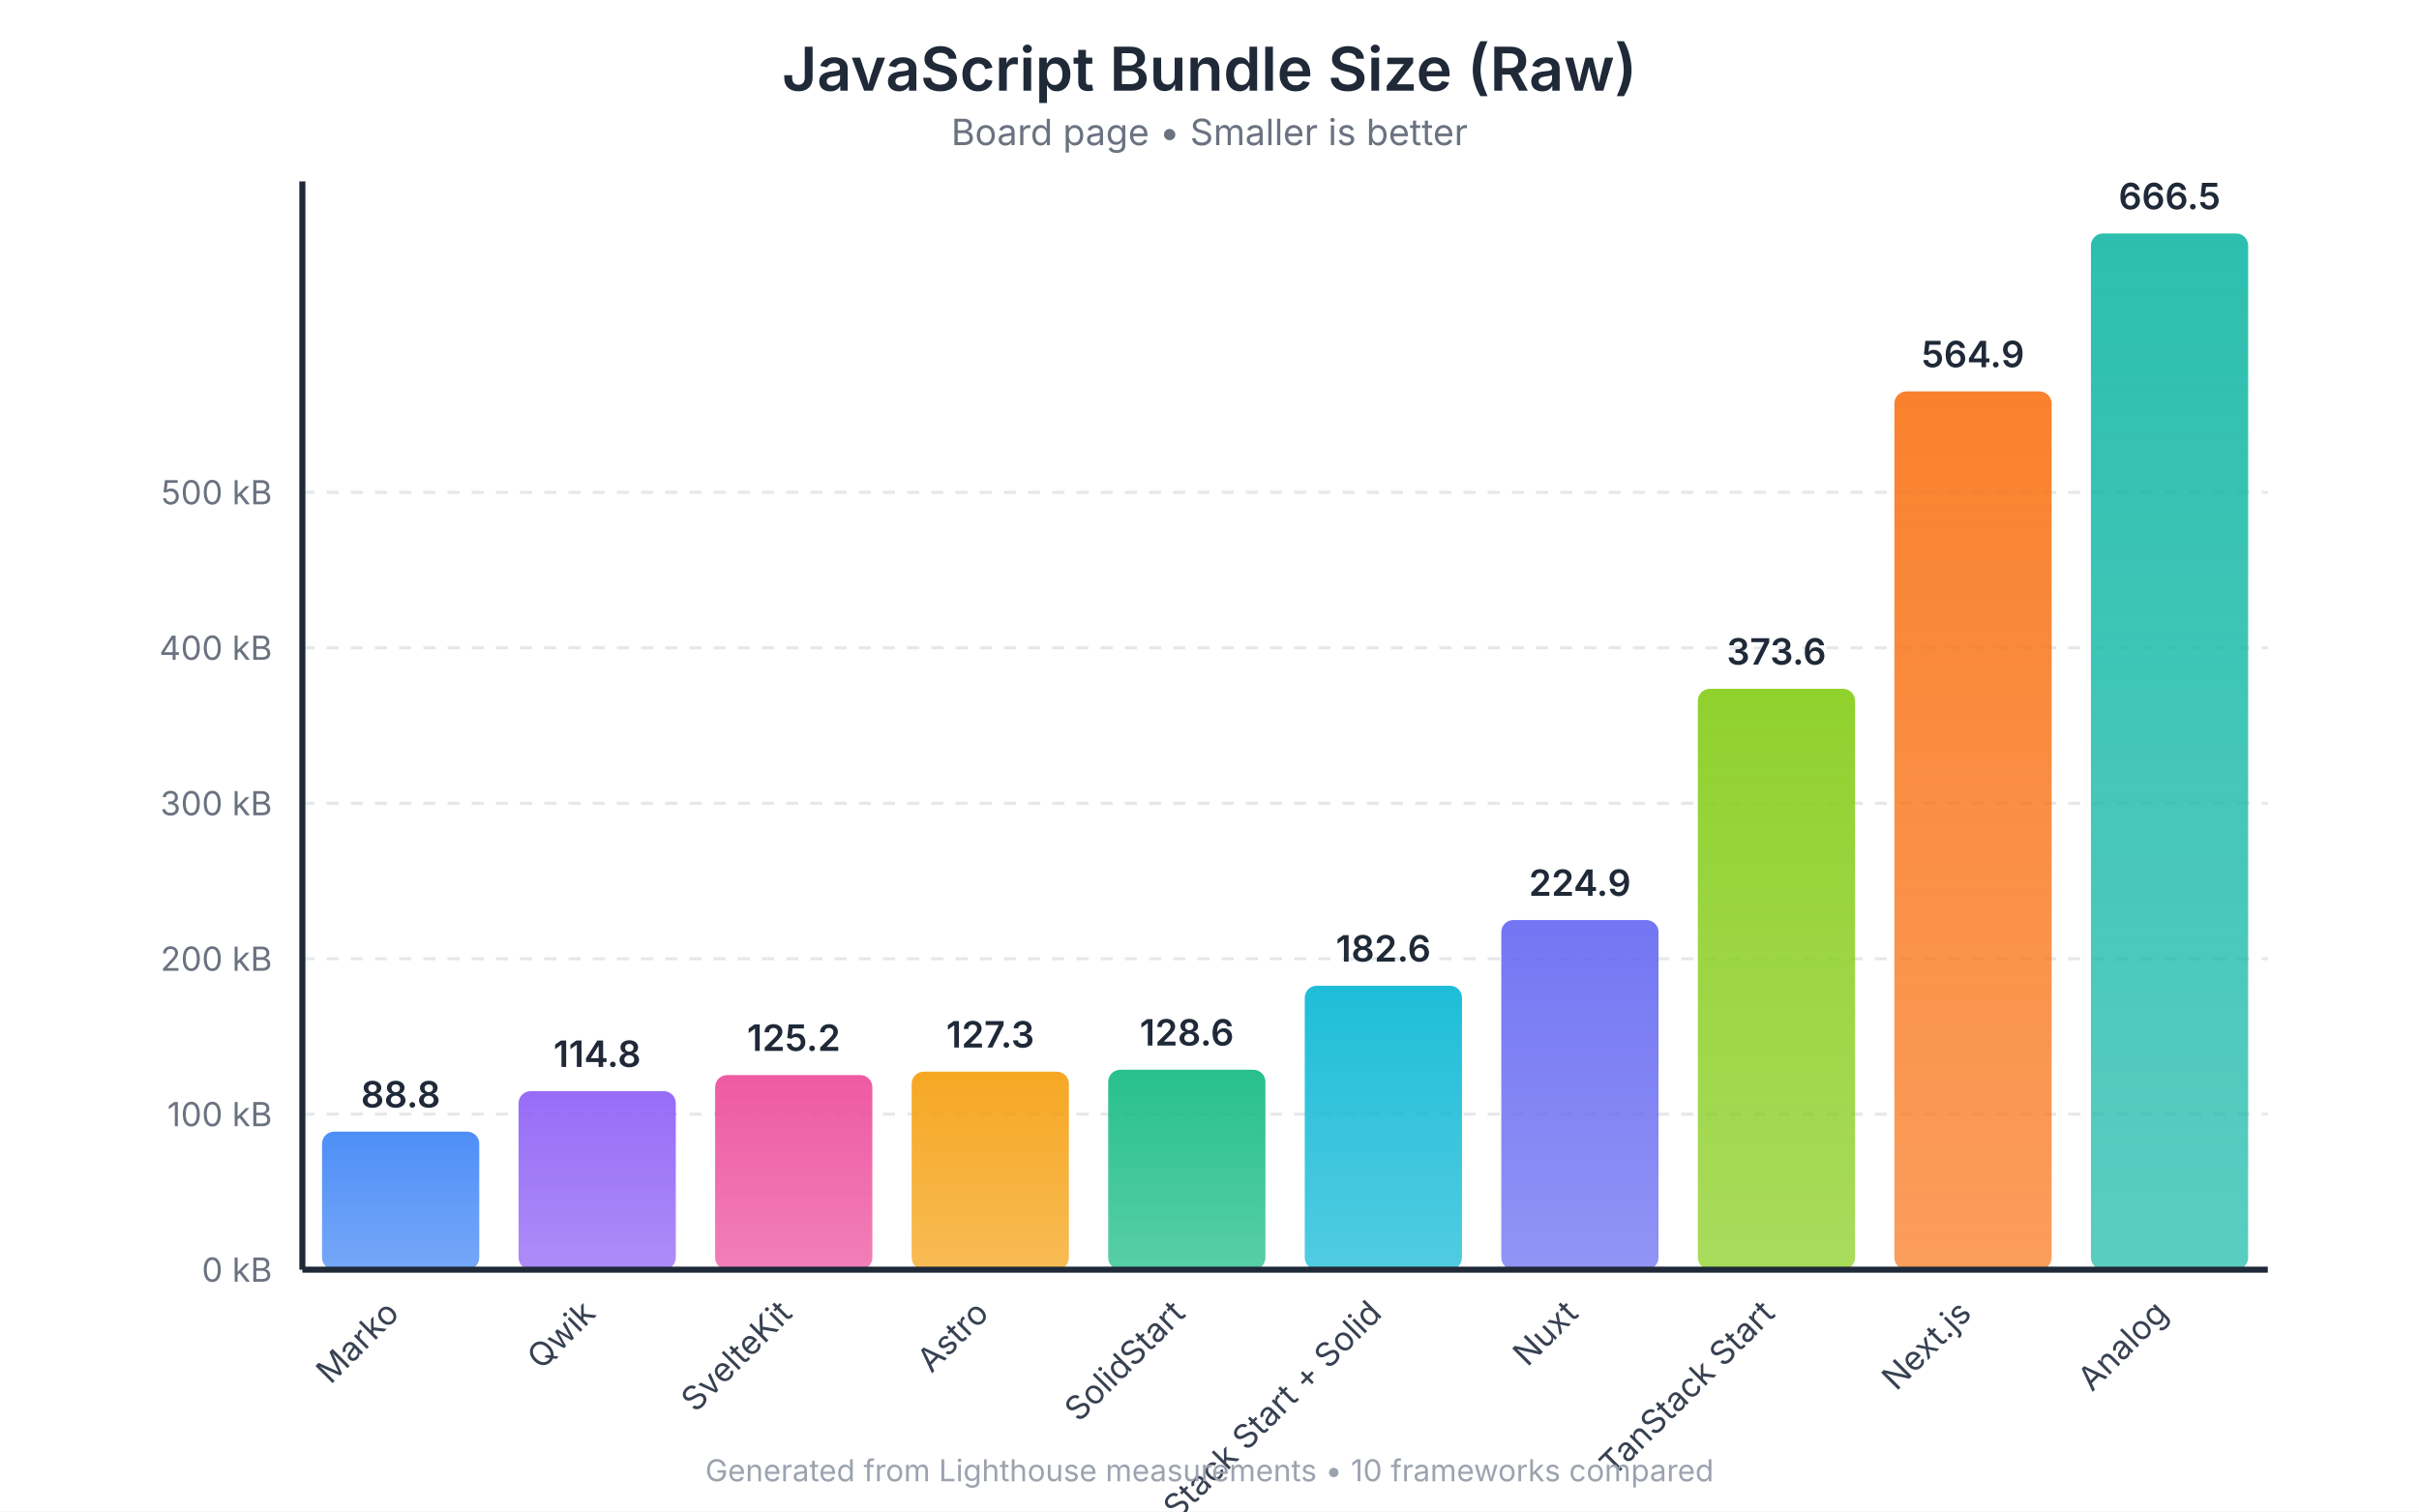
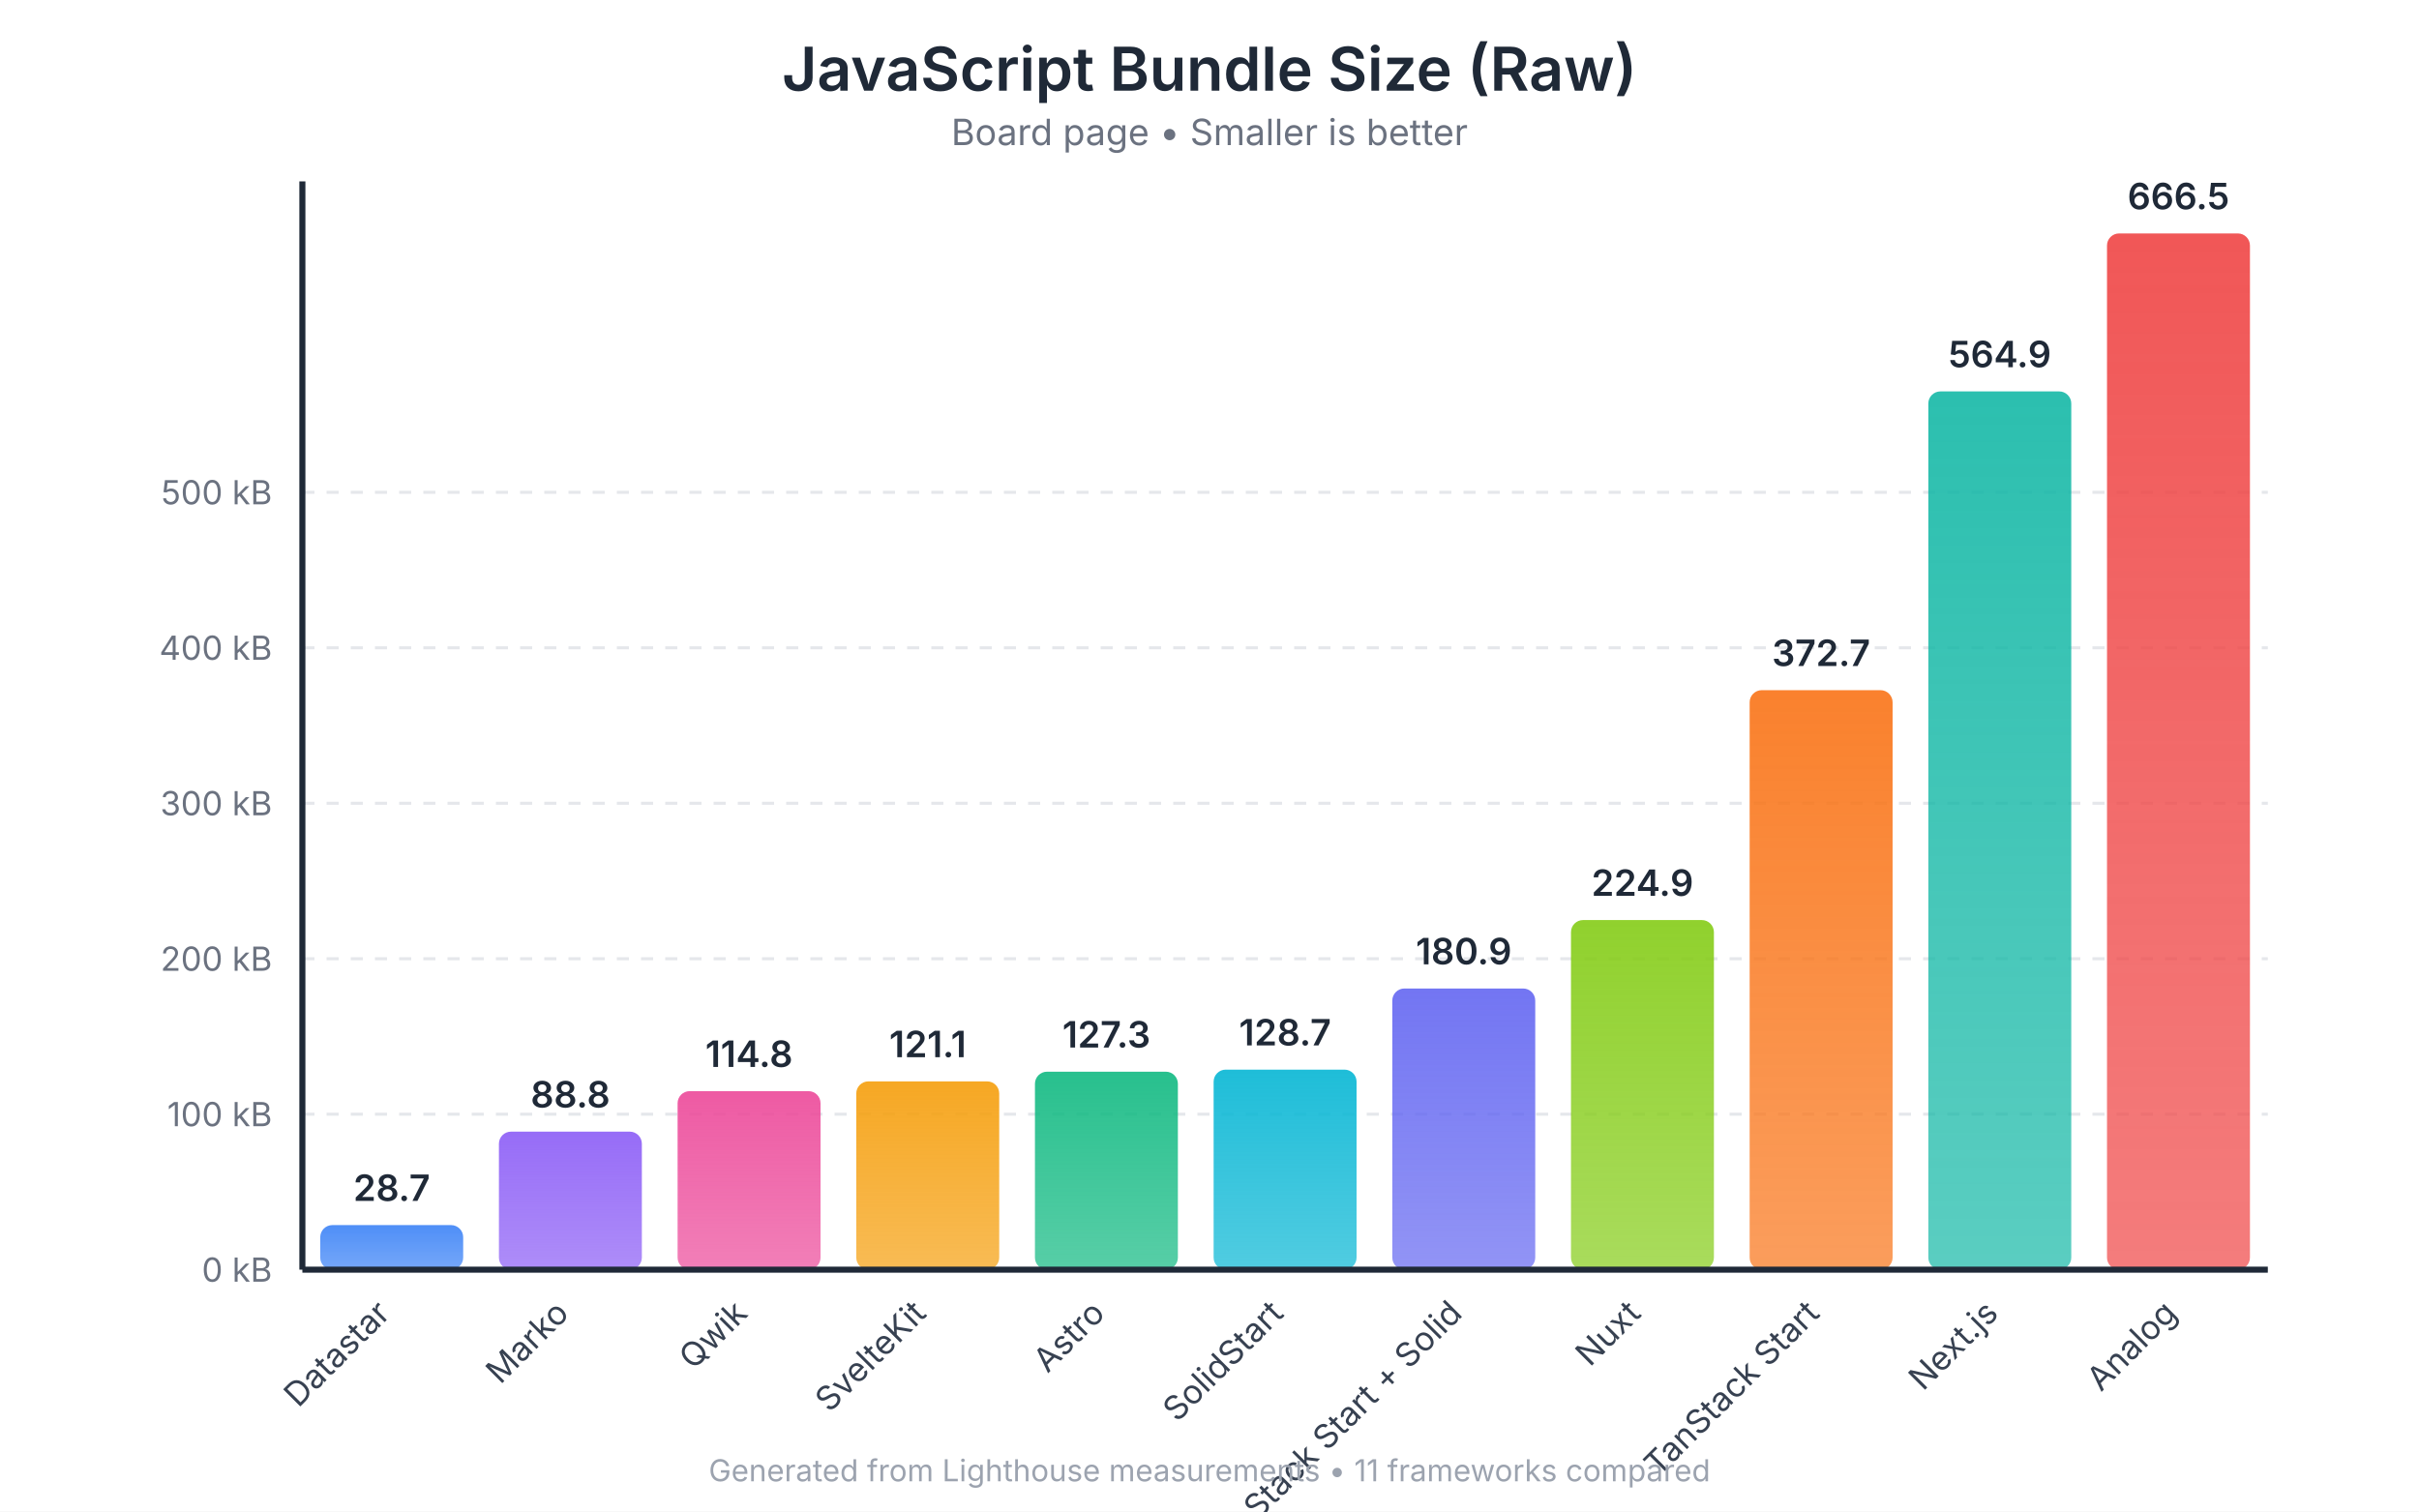
<svg xmlns="http://www.w3.org/2000/svg" viewBox="0 0 800 500" font-family="system-ui, -apple-system, sans-serif">
  <rect width="800" height="500" fill="#ffffff" />
  <text x="400.0" y="30" text-anchor="middle" font-size="20" font-weight="600" fill="#1f2937">
    JavaScript Bundle Size (Raw)
  </text>
  <text x="400.0" y="48" text-anchor="middle" font-size="12" fill="#6b7280">
    Board page • Smaller is better
  </text>
  <g transform="translate(100, 60)">
    <line x1="0" y1="360.0" x2="650" y2="360.0" stroke="#e5e7eb" stroke-width="1" stroke-dasharray="4,4" />
    <text x="-10" y="360.0" text-anchor="end" dominant-baseline="middle" font-size="11" fill="#6b7280">0 kB</text>
    <line x1="0" y1="308.571" x2="650" y2="308.571" stroke="#e5e7eb" stroke-width="1" stroke-dasharray="4,4" />
    <text x="-10" y="308.571" text-anchor="end" dominant-baseline="middle" font-size="11" fill="#6b7280">100 kB</text>
    <line x1="0" y1="257.143" x2="650" y2="257.143" stroke="#e5e7eb" stroke-width="1" stroke-dasharray="4,4" />
    <text x="-10" y="257.143" text-anchor="end" dominant-baseline="middle" font-size="11" fill="#6b7280">200 kB</text>
    <line x1="0" y1="205.714" x2="650" y2="205.714" stroke="#e5e7eb" stroke-width="1" stroke-dasharray="4,4" />
    <text x="-10" y="205.714" text-anchor="end" dominant-baseline="middle" font-size="11" fill="#6b7280">300 kB</text>
    <line x1="0" y1="154.286" x2="650" y2="154.286" stroke="#e5e7eb" stroke-width="1" stroke-dasharray="4,4" />
    <text x="-10" y="154.286" text-anchor="end" dominant-baseline="middle" font-size="11" fill="#6b7280">400 kB</text>
    <line x1="0" y1="102.857" x2="650" y2="102.857" stroke="#e5e7eb" stroke-width="1" stroke-dasharray="4,4" />
    <text x="-10" y="102.857" text-anchor="end" dominant-baseline="middle" font-size="11" fill="#6b7280">500 kB</text>
    <defs>
      <linearGradient id="grad0" x1="0%" y1="0%" x2="0%" y2="100%">
        <stop offset="0%" style="stop-color:#3b82f6;stop-opacity:0.9" />
        <stop offset="100%" style="stop-color:#3b82f6;stop-opacity:0.7" />
      </linearGradient>
    </defs>
-     <rect x="6.5" y="314.339" width="52.0" height="45.661" fill="url(#grad0)" rx="4" />
-     <text x="32.5" y="306.339" text-anchor="middle" font-size="12" font-weight="600" fill="#1f2937">88.8</text>
-     <text x="32.5" y="375" text-anchor="end" font-size="11" fill="#374151" transform="rotate(-45, 32.5, 375)">Marko</text>
+     <rect x="5.909" y="345.254" width="47.273" height="14.746" fill="url(#grad0)" rx="4" />
+     <text x="29.545" y="337.254" text-anchor="middle" font-size="12" font-weight="600" fill="#1f2937">28.7</text>
+     <text x="29.545" y="375" text-anchor="end" font-size="11" fill="#374151" transform="rotate(-45, 29.54545, 375)">Datastar</text>
    <defs>
      <linearGradient id="grad1" x1="0%" y1="0%" x2="0%" y2="100%">
        <stop offset="0%" style="stop-color:#8b5cf6;stop-opacity:0.9" />
        <stop offset="100%" style="stop-color:#8b5cf6;stop-opacity:0.7" />
      </linearGradient>
    </defs>
-     <rect x="71.5" y="300.939" width="52.0" height="59.061" fill="url(#grad1)" rx="4" />
-     <text x="97.5" y="292.939" text-anchor="middle" font-size="12" font-weight="600" fill="#1f2937">114.8</text>
-     <text x="97.5" y="375" text-anchor="end" font-size="11" fill="#374151" transform="rotate(-45, 97.5, 375)">Qwik</text>
+     <rect x="65.0" y="314.339" width="47.273" height="45.661" fill="url(#grad1)" rx="4" />
+     <text x="88.636" y="306.339" text-anchor="middle" font-size="12" font-weight="600" fill="#1f2937">88.8</text>
+     <text x="88.636" y="375" text-anchor="end" font-size="11" fill="#374151" transform="rotate(-45, 88.63636, 375)">Marko</text>
    <defs>
      <linearGradient id="grad2" x1="0%" y1="0%" x2="0%" y2="100%">
        <stop offset="0%" style="stop-color:#ec4899;stop-opacity:0.9" />
        <stop offset="100%" style="stop-color:#ec4899;stop-opacity:0.7" />
      </linearGradient>
    </defs>
-     <rect x="136.5" y="295.618" width="52.0" height="64.382" fill="url(#grad2)" rx="4" />
-     <text x="162.5" y="287.618" text-anchor="middle" font-size="12" font-weight="600" fill="#1f2937">125.2</text>
-     <text x="162.5" y="375" text-anchor="end" font-size="11" fill="#374151" transform="rotate(-45, 162.5, 375)">SvelteKit</text>
+     <rect x="124.091" y="300.939" width="47.273" height="59.061" fill="url(#grad2)" rx="4" />
+     <text x="147.727" y="292.939" text-anchor="middle" font-size="12" font-weight="600" fill="#1f2937">114.8</text>
+     <text x="147.727" y="375" text-anchor="end" font-size="11" fill="#374151" transform="rotate(-45, 147.7273, 375)">Qwik</text>
    <defs>
      <linearGradient id="grad3" x1="0%" y1="0%" x2="0%" y2="100%">
        <stop offset="0%" style="stop-color:#f59e0b;stop-opacity:0.9" />
        <stop offset="100%" style="stop-color:#f59e0b;stop-opacity:0.7" />
      </linearGradient>
    </defs>
-     <rect x="201.5" y="294.506" width="52.0" height="65.494" fill="url(#grad3)" rx="4" />
-     <text x="227.5" y="286.506" text-anchor="middle" font-size="12" font-weight="600" fill="#1f2937">127.3</text>
-     <text x="227.5" y="375" text-anchor="end" font-size="11" fill="#374151" transform="rotate(-45, 227.5, 375)">Astro</text>
+     <rect x="183.182" y="297.712" width="47.273" height="62.288" fill="url(#grad3)" rx="4" />
+     <text x="206.818" y="289.712" text-anchor="middle" font-size="12" font-weight="600" fill="#1f2937">121.1</text>
+     <text x="206.818" y="375" text-anchor="end" font-size="11" fill="#374151" transform="rotate(-45, 206.8182, 375)">SvelteKit</text>
    <defs>
      <linearGradient id="grad4" x1="0%" y1="0%" x2="0%" y2="100%">
        <stop offset="0%" style="stop-color:#10b981;stop-opacity:0.9" />
        <stop offset="100%" style="stop-color:#10b981;stop-opacity:0.7" />
      </linearGradient>
    </defs>
-     <rect x="266.5" y="293.86" width="52.0" height="66.14" fill="url(#grad4)" rx="4" />
-     <text x="292.5" y="285.86" text-anchor="middle" font-size="12" font-weight="600" fill="#1f2937">128.6</text>
-     <text x="292.5" y="375" text-anchor="end" font-size="11" fill="#374151" transform="rotate(-45, 292.5, 375)">SolidStart</text>
+     <rect x="242.273" y="294.508" width="47.273" height="65.492" fill="url(#grad4)" rx="4" />
+     <text x="265.909" y="286.508" text-anchor="middle" font-size="12" font-weight="600" fill="#1f2937">127.3</text>
+     <text x="265.909" y="375" text-anchor="end" font-size="11" fill="#374151" transform="rotate(-45, 265.9091, 375)">Astro</text>
    <defs>
      <linearGradient id="grad5" x1="0%" y1="0%" x2="0%" y2="100%">
        <stop offset="0%" style="stop-color:#06b6d4;stop-opacity:0.9" />
        <stop offset="100%" style="stop-color:#06b6d4;stop-opacity:0.7" />
      </linearGradient>
    </defs>
-     <rect x="331.5" y="266.071" width="52.0" height="93.929" fill="url(#grad5)" rx="4" />
-     <text x="357.5" y="258.071" text-anchor="middle" font-size="12" font-weight="600" fill="#1f2937">182.6</text>
-     <text x="357.5" y="375" text-anchor="end" font-size="11" fill="#374151" transform="rotate(-45, 357.5, 375)">TanStack Start + Solid</text>
+     <rect x="301.364" y="293.825" width="47.273" height="66.175" fill="url(#grad5)" rx="4" />
+     <text x="325" y="285.825" text-anchor="middle" font-size="12" font-weight="600" fill="#1f2937">128.7</text>
+     <text x="325" y="375" text-anchor="end" font-size="11" fill="#374151" transform="rotate(-45, 325, 375)">SolidStart</text>
    <defs>
      <linearGradient id="grad6" x1="0%" y1="0%" x2="0%" y2="100%">
        <stop offset="0%" style="stop-color:#6366f1;stop-opacity:0.9" />
        <stop offset="100%" style="stop-color:#6366f1;stop-opacity:0.7" />
      </linearGradient>
    </defs>
-     <rect x="396.5" y="244.348" width="52.0" height="115.652" fill="url(#grad6)" rx="4" />
-     <text x="422.5" y="236.348" text-anchor="middle" font-size="12" font-weight="600" fill="#1f2937">224.9</text>
-     <text x="422.5" y="375" text-anchor="end" font-size="11" fill="#374151" transform="rotate(-45, 422.5, 375)">Nuxt</text>
+     <rect x="360.455" y="266.988" width="47.273" height="93.012" fill="url(#grad6)" rx="4" />
+     <text x="384.091" y="258.988" text-anchor="middle" font-size="12" font-weight="600" fill="#1f2937">180.9</text>
+     <text x="384.091" y="375" text-anchor="end" font-size="11" fill="#374151" transform="rotate(-45, 384.0909, 375)">TanStack Start + Solid</text>
    <defs>
      <linearGradient id="grad7" x1="0%" y1="0%" x2="0%" y2="100%">
        <stop offset="0%" style="stop-color:#84cc16;stop-opacity:0.9" />
        <stop offset="100%" style="stop-color:#84cc16;stop-opacity:0.7" />
      </linearGradient>
    </defs>
-     <rect x="461.5" y="167.841" width="52.0" height="192.159" fill="url(#grad7)" rx="4" />
-     <text x="487.5" y="159.841" text-anchor="middle" font-size="12" font-weight="600" fill="#1f2937">373.6</text>
-     <text x="487.5" y="375" text-anchor="end" font-size="11" fill="#374151" transform="rotate(-45, 487.5, 375)">TanStack Start</text>
+     <rect x="419.545" y="244.348" width="47.273" height="115.652" fill="url(#grad7)" rx="4" />
+     <text x="443.182" y="236.348" text-anchor="middle" font-size="12" font-weight="600" fill="#1f2937">224.9</text>
+     <text x="443.182" y="375" text-anchor="end" font-size="11" fill="#374151" transform="rotate(-45, 443.1818, 375)">Nuxt</text>
    <defs>
      <linearGradient id="grad8" x1="0%" y1="0%" x2="0%" y2="100%">
        <stop offset="0%" style="stop-color:#f97316;stop-opacity:0.9" />
        <stop offset="100%" style="stop-color:#f97316;stop-opacity:0.7" />
      </linearGradient>
    </defs>
-     <rect x="526.5" y="69.477" width="52.0" height="290.523" fill="url(#grad8)" rx="4" />
-     <text x="552.5" y="61.477" text-anchor="middle" font-size="12" font-weight="600" fill="#1f2937">564.9</text>
-     <text x="552.5" y="375" text-anchor="end" font-size="11" fill="#374151" transform="rotate(-45, 552.5, 375)">Next.js</text>
+     <rect x="478.636" y="168.305" width="47.273" height="191.695" fill="url(#grad8)" rx="4" />
+     <text x="502.273" y="160.305" text-anchor="middle" font-size="12" font-weight="600" fill="#1f2937">372.7</text>
+     <text x="502.273" y="375" text-anchor="end" font-size="11" fill="#374151" transform="rotate(-45, 502.2727, 375)">TanStack Start</text>
    <defs>
      <linearGradient id="grad9" x1="0%" y1="0%" x2="0%" y2="100%">
        <stop offset="0%" style="stop-color:#14b8a6;stop-opacity:0.9" />
        <stop offset="100%" style="stop-color:#14b8a6;stop-opacity:0.7" />
      </linearGradient>
    </defs>
-     <rect x="591.5" y="17.217" width="52.0" height="342.783" fill="url(#grad9)" rx="4" />
-     <text x="617.5" y="9.217" text-anchor="middle" font-size="12" font-weight="600" fill="#1f2937">666.5</text>
-     <text x="617.5" y="375" text-anchor="end" font-size="11" fill="#374151" transform="rotate(-45, 617.5, 375)">Analog</text>
+     <rect x="537.727" y="69.477" width="47.273" height="290.523" fill="url(#grad9)" rx="4" />
+     <text x="561.364" y="61.477" text-anchor="middle" font-size="12" font-weight="600" fill="#1f2937">564.9</text>
+     <text x="561.364" y="375" text-anchor="end" font-size="11" fill="#374151" transform="rotate(-45, 561.3636, 375)">Next.js</text>
+     <defs>
+       <linearGradient id="grad10" x1="0%" y1="0%" x2="0%" y2="100%">
+         <stop offset="0%" style="stop-color:#ef4444;stop-opacity:0.9" />
+         <stop offset="100%" style="stop-color:#ef4444;stop-opacity:0.7" />
+       </linearGradient>
+     </defs>
+     <rect x="596.818" y="17.217" width="47.273" height="342.783" fill="url(#grad10)" rx="4" />
+     <text x="620.455" y="9.217" text-anchor="middle" font-size="12" font-weight="600" fill="#1f2937">666.5</text>
+     <text x="620.455" y="375" text-anchor="end" font-size="11" fill="#374151" transform="rotate(-45, 620.4545, 375)">Analog</text>
    <line x1="0" y1="360" x2="650" y2="360" stroke="#1f2937" stroke-width="2" />
    <line x1="0" y1="0" x2="0" y2="360" stroke="#1f2937" stroke-width="2" />
  </g>
  <text x="400.0" y="490" text-anchor="middle" font-size="10" fill="#9ca3af">
-     Generated from Lighthouse measurements • 10 frameworks compared
+     Generated from Lighthouse measurements • 11 frameworks compared
  </text>
</svg>
